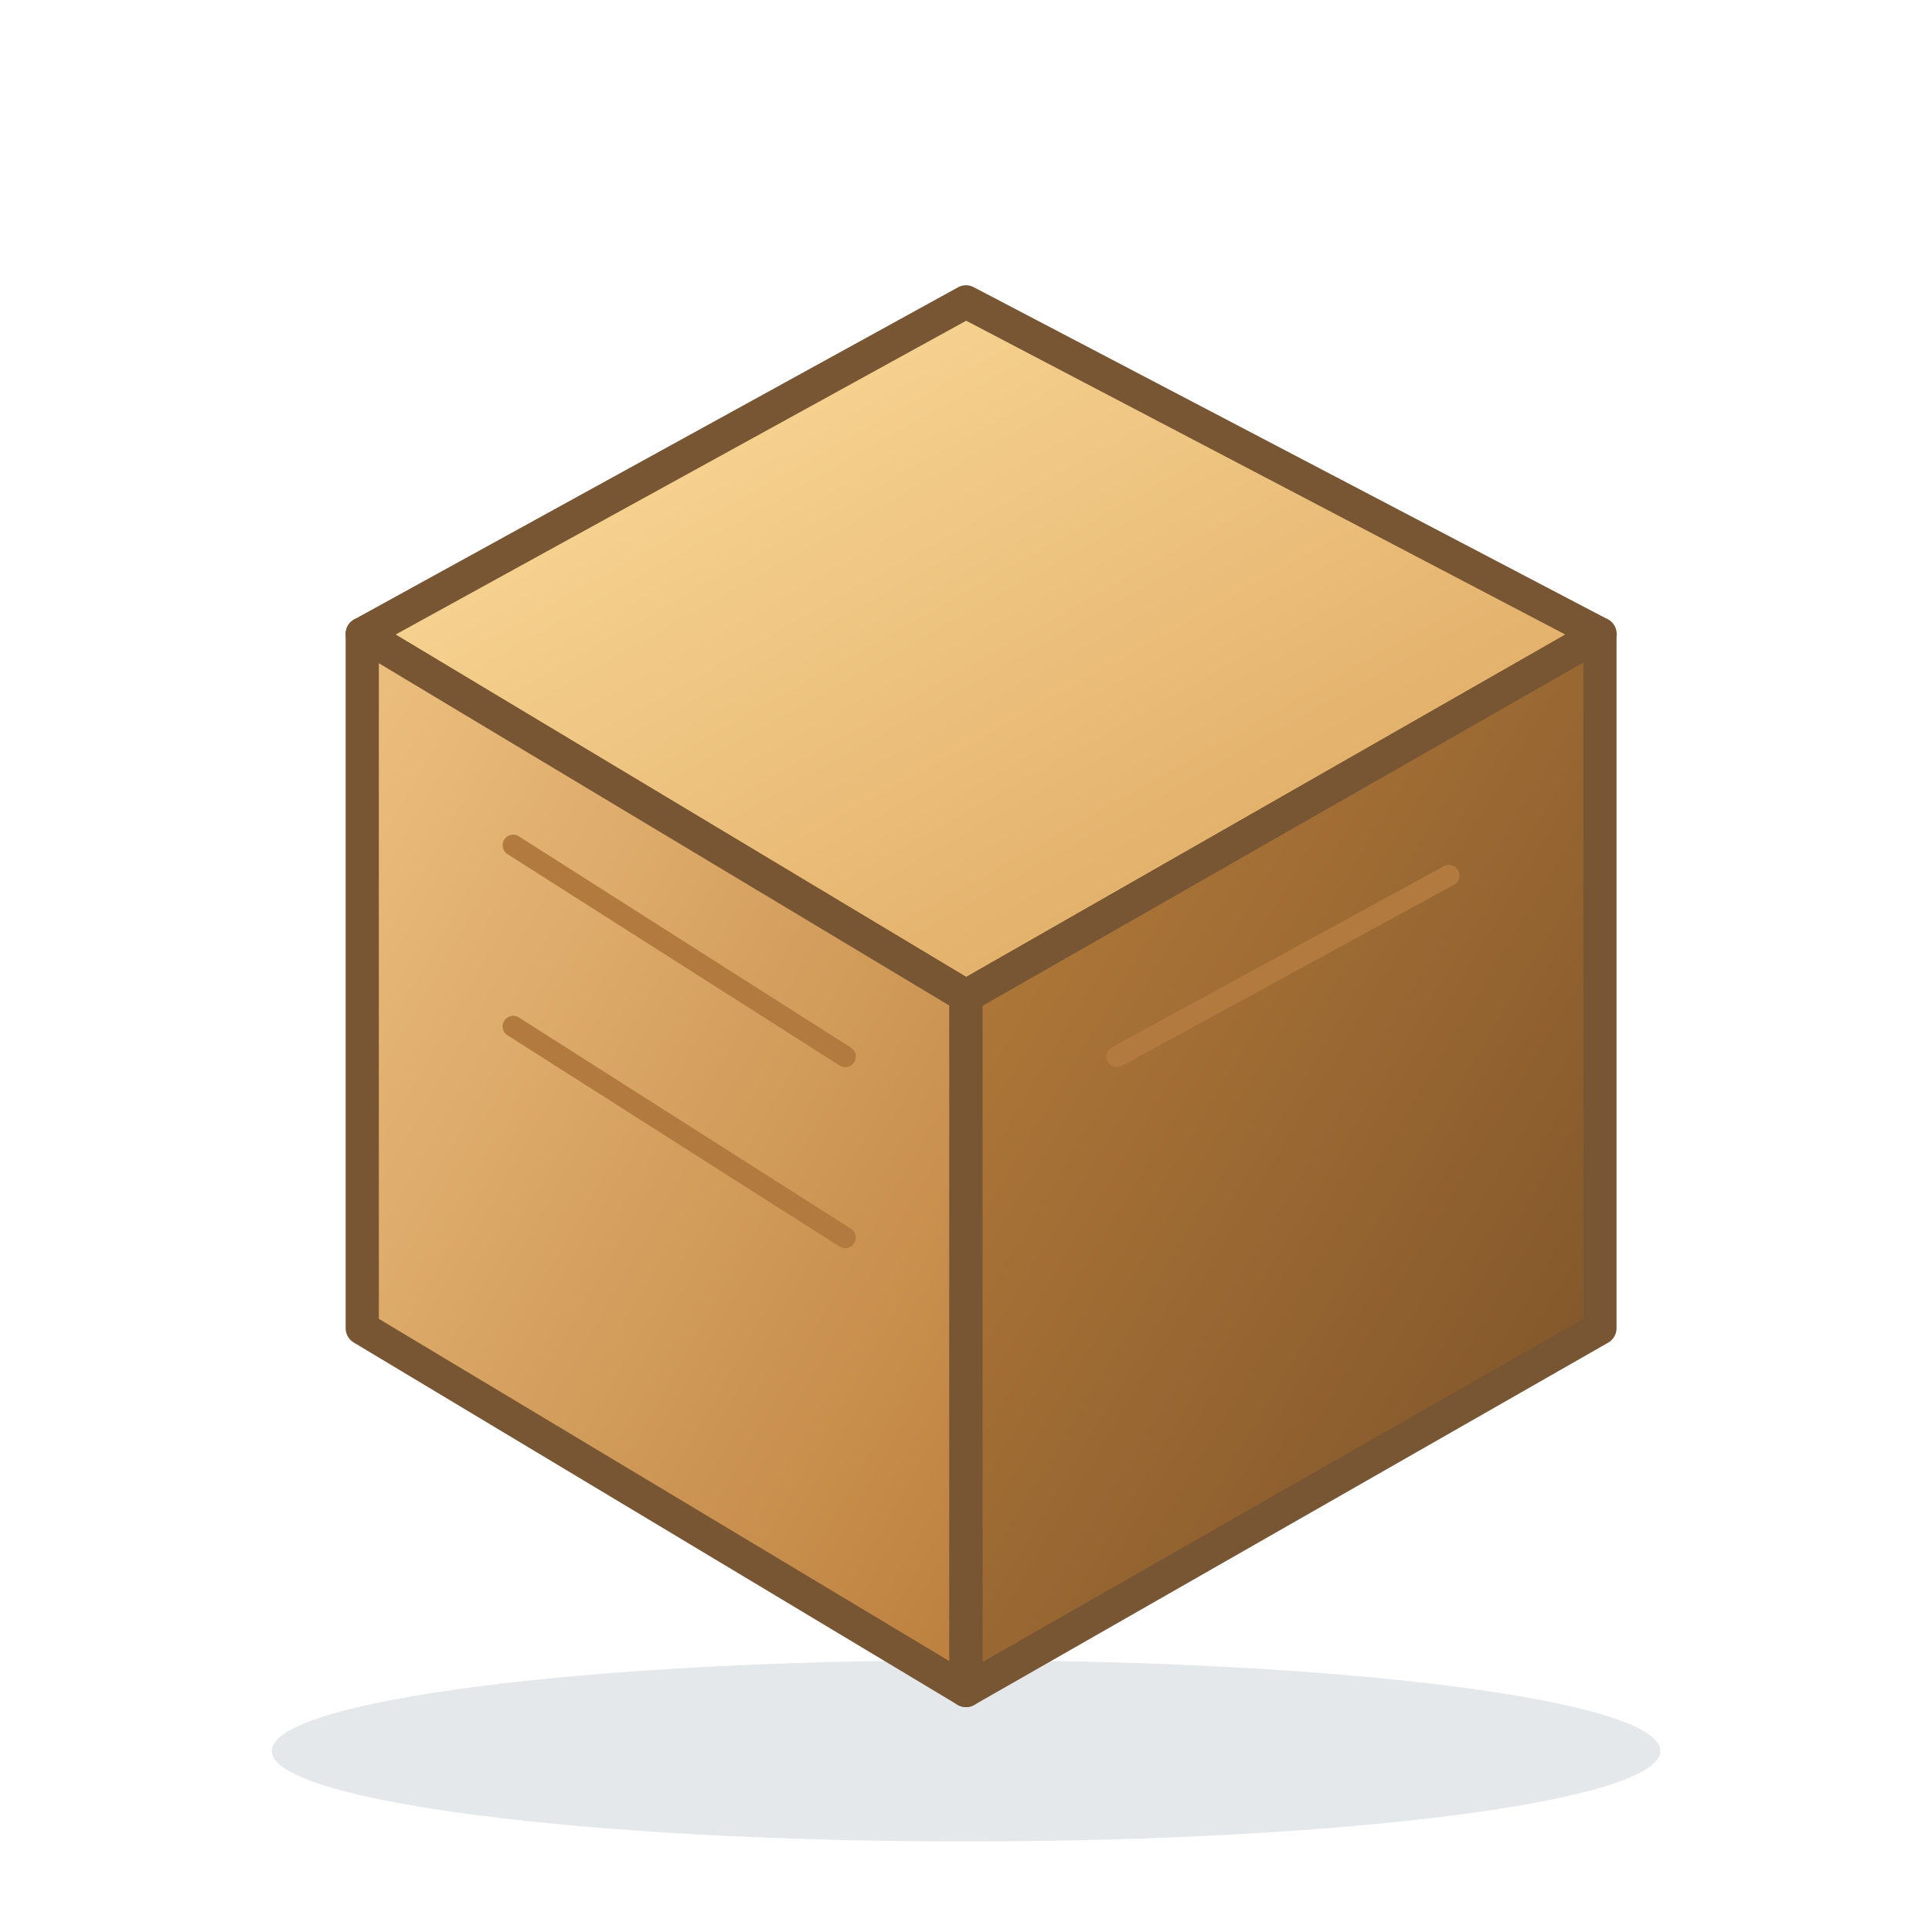
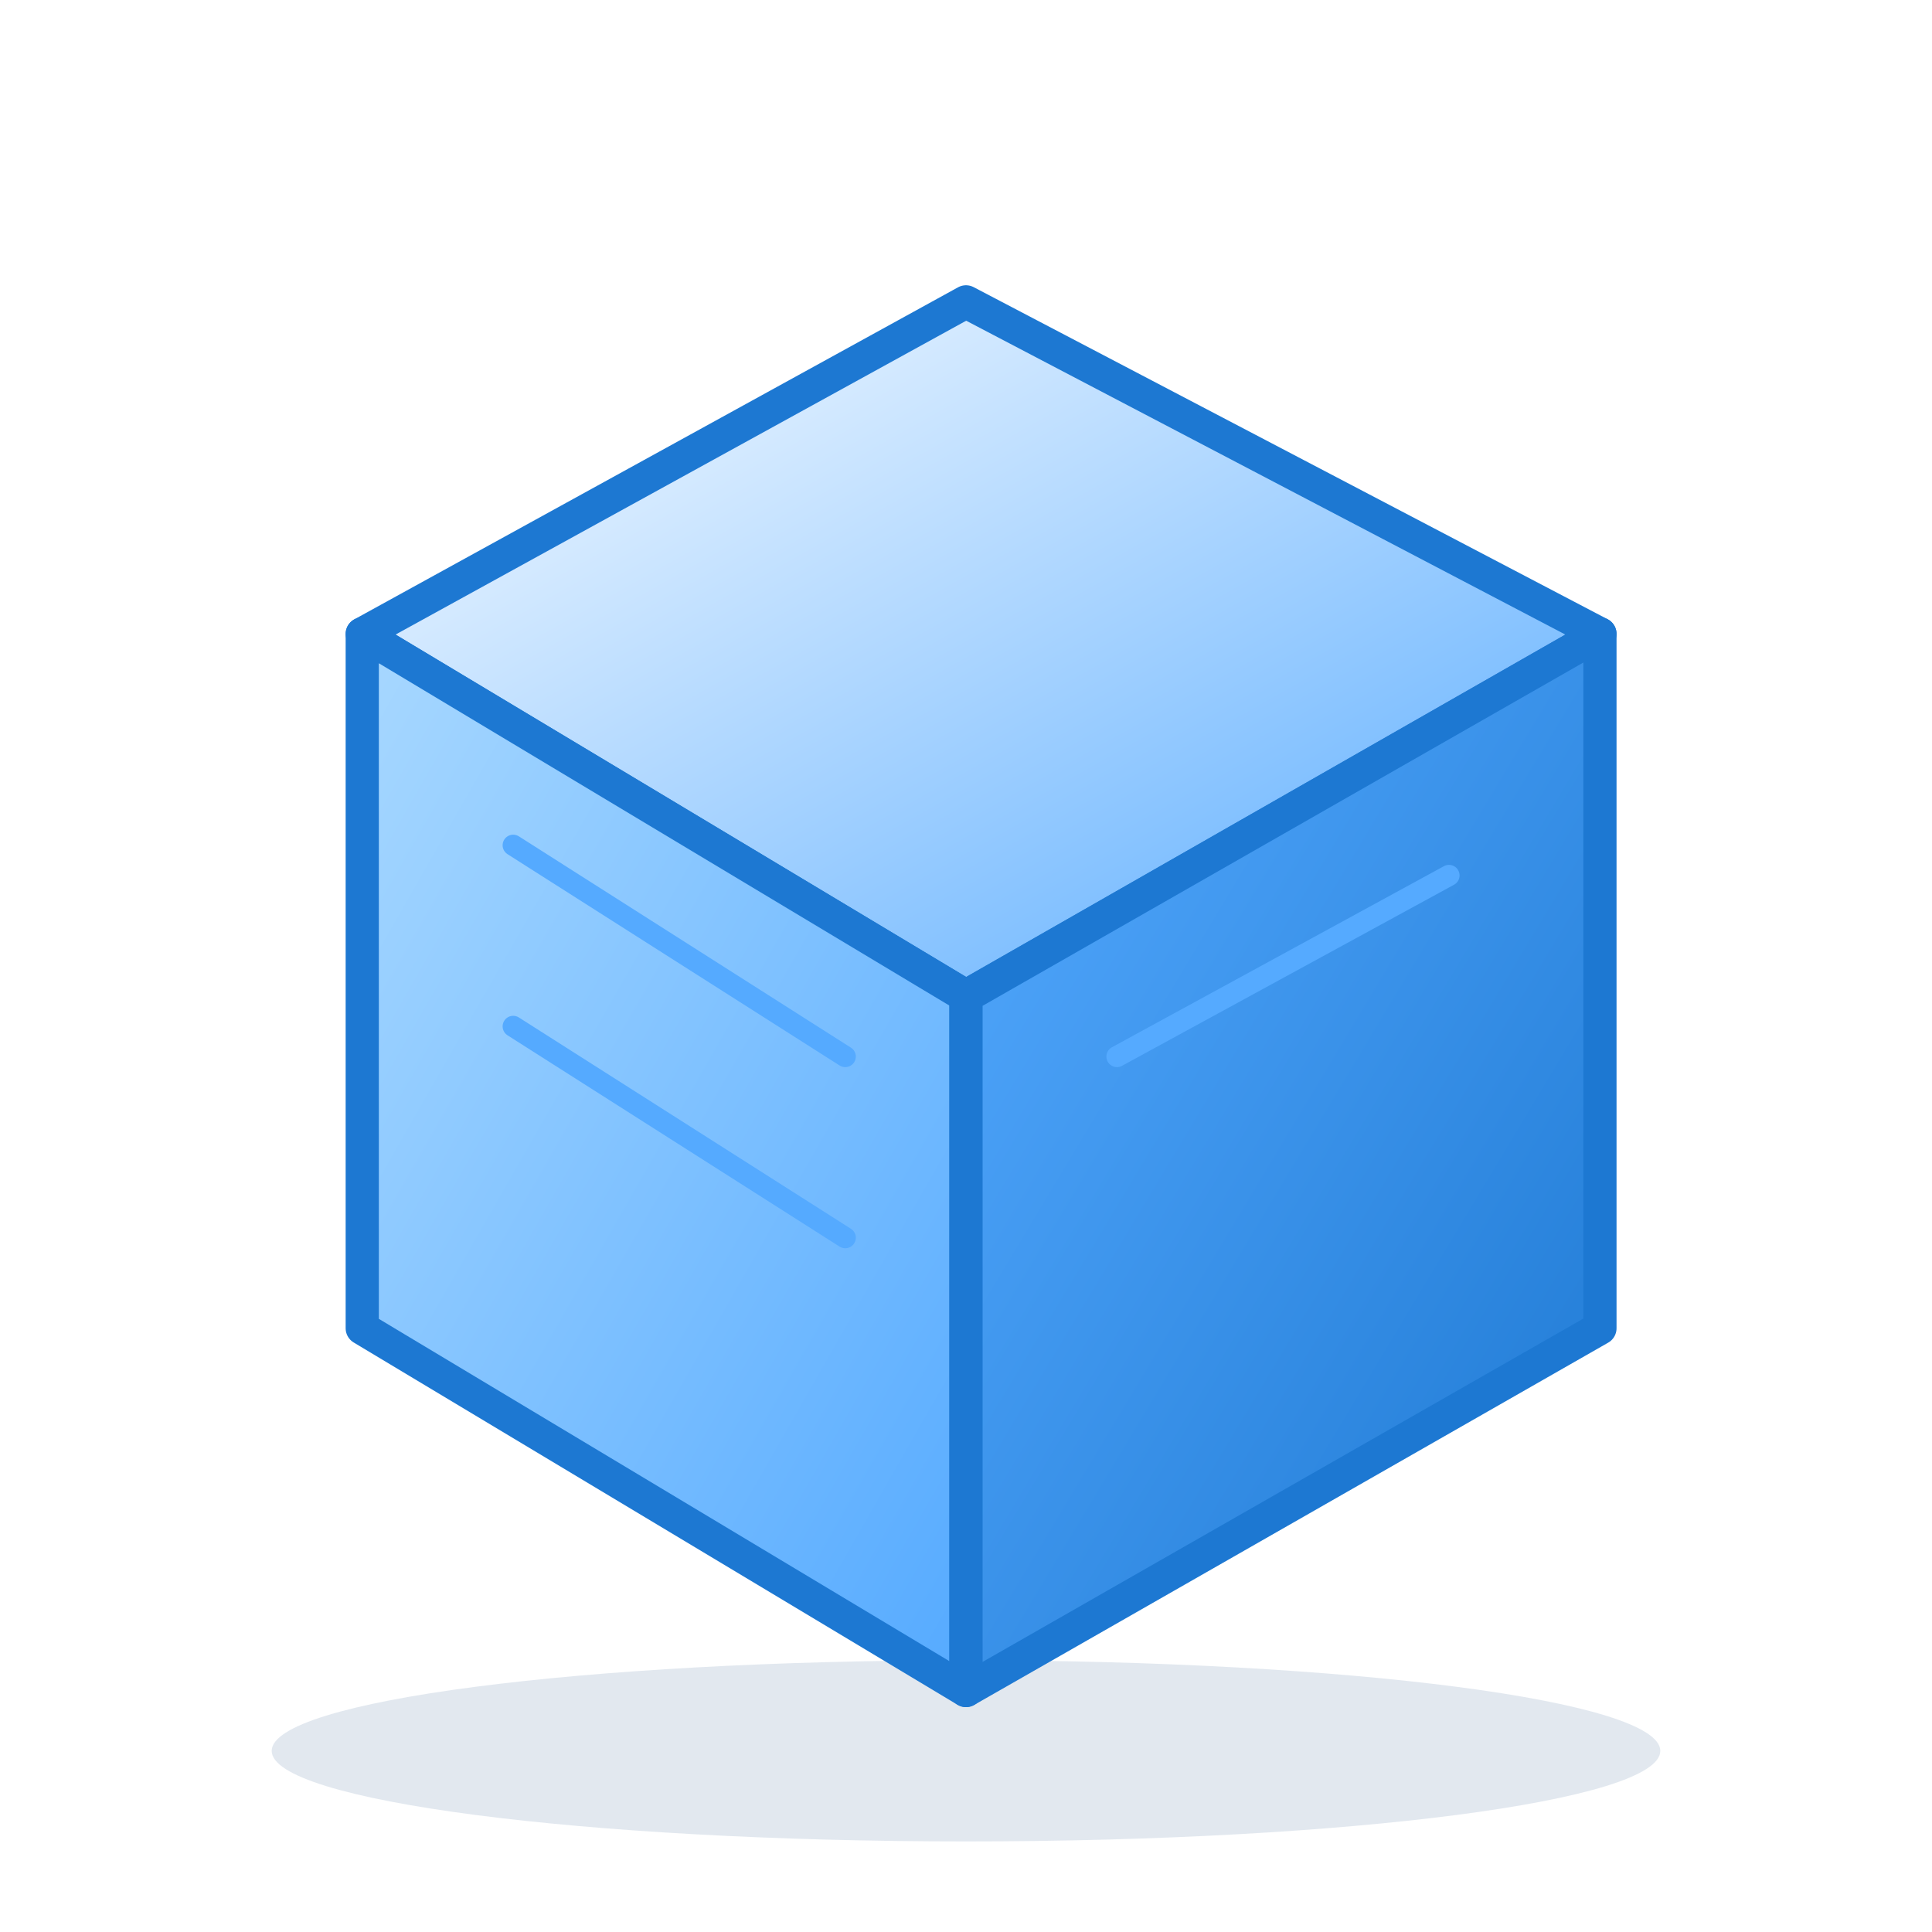
<svg xmlns="http://www.w3.org/2000/svg" width="64" height="64" viewBox="0 0 64 64">
  <defs>
    <linearGradient id="wood" x1="0" y1="0" x2="1" y2="1">
-       <stop stop-color="#EDC080" />
-       <stop offset="1" stop-color="#BC7F3D" />
+       <stop stop-color="#A8D8FF" />
+       <stop offset="1" stop-color="#55AAFF" />
    </linearGradient>
    <linearGradient id="top" x1="0" y1="0" x2="1" y2="1">
-       <stop stop-color="#FFE0A0" />
-       <stop offset="1" stop-color="#D9A15A" />
+       <stop stop-color="#FFFFFF" />
+       <stop offset="1" stop-color="#55AAFF" />
    </linearGradient>
    <linearGradient id="side" x1="0" y1="0" x2="1" y2="1">
-       <stop stop-color="#B97F3C" />
-       <stop offset="1" stop-color="#795028" />
+       <stop stop-color="#55AAFF" />
+       <stop offset="1" stop-color="#1D78D2" />
    </linearGradient>
    <linearGradient id="metal" x1="0" y1="0" x2="1" y2="1">
-       <stop stop-color="#E9F1F7" />
-       <stop offset="1" stop-color="#8B9EAD" />
+       <stop stop-color="#FFFFFF" />
+       <stop offset="1" stop-color="#55AAFF" />
    </linearGradient>
    <linearGradient id="blue" x1="0" y1="0" x2="1" y2="1">
-       <stop stop-color="#40BBF2" />
-       <stop offset="1" stop-color="#1555A4" />
+       <stop stop-color="#55AAFF" />
+       <stop offset="1" stop-color="#1D78D2" />
    </linearGradient>
    <linearGradient id="teal" x1="0" y1="0" x2="1" y2="1">
-       <stop stop-color="#59D2CE" />
-       <stop offset="1" stop-color="#178B99" />
+       <stop stop-color="#A8D8FF" />
+       <stop offset="1" stop-color="#55AAFF" />
    </linearGradient>
    <linearGradient id="purple" x1="0" y1="0" x2="1" y2="1">
-       <stop stop-color="#B5A0E6" />
-       <stop offset="1" stop-color="#7650B3" />
+       <stop stop-color="#55AAFF" />
+       <stop offset="1" stop-color="#1D78D2" />
    </linearGradient>
    <linearGradient id="paper" x1="0" y1="0" x2="1" y2="1">
      <stop stop-color="#FFFFFF" />
-       <stop offset="1" stop-color="#DFE5F2" />
+       <stop offset="1" stop-color="#FFFFFF" />
    </linearGradient>
  </defs>
-   <ellipse cx="32" cy="58" rx="23" ry="3" fill="#20384B" opacity=".12" />
-   <g stroke="#435C70" stroke-width="1.7" stroke-linecap="round" stroke-linejoin="round">
+   <ellipse cx="32" cy="58" rx="23" ry="3" fill="#0A3D7A" opacity=".12" />
+   <g stroke="#1D78D2" stroke-width="1.7" stroke-linecap="round" stroke-linejoin="round">
    <g transform="translate(0 0)">
-       <path d="M12 21L32 10 53 21 32 33Z" fill="url(#top)" stroke="#795633" stroke-width="1.1" stroke-linejoin="round" />
-       <path d="M12 21L32 33V56L12 44Z" fill="url(#wood)" stroke="#795633" stroke-width="1.1" stroke-linejoin="round" />
-       <path d="M32 33L53 21V44L32 56Z" fill="url(#side)" stroke="#795633" stroke-width="1.1" stroke-linejoin="round" />
-       <path d="M17 28L28 35M17 34L28 41M37 35L48 29" fill="none" stroke="#B27A3F" stroke-width="0.7" stroke-linejoin="round" />
+       <path d="M12 21L32 10 53 21 32 33Z" fill="url(#top)" stroke="#1D78D2" stroke-width="1.1" stroke-linejoin="round" />
+       <path d="M12 21L32 33V56L12 44Z" fill="url(#wood)" stroke="#1D78D2" stroke-width="1.1" stroke-linejoin="round" />
+       <path d="M32 33L53 21V44L32 56Z" fill="url(#side)" stroke="#1D78D2" stroke-width="1.1" stroke-linejoin="round" />
+       <path d="M17 28L28 35M17 34L28 41M37 35L48 29" fill="none" stroke="#55AAFF" stroke-width="0.7" stroke-linejoin="round" />
    </g>
  </g>
</svg>
